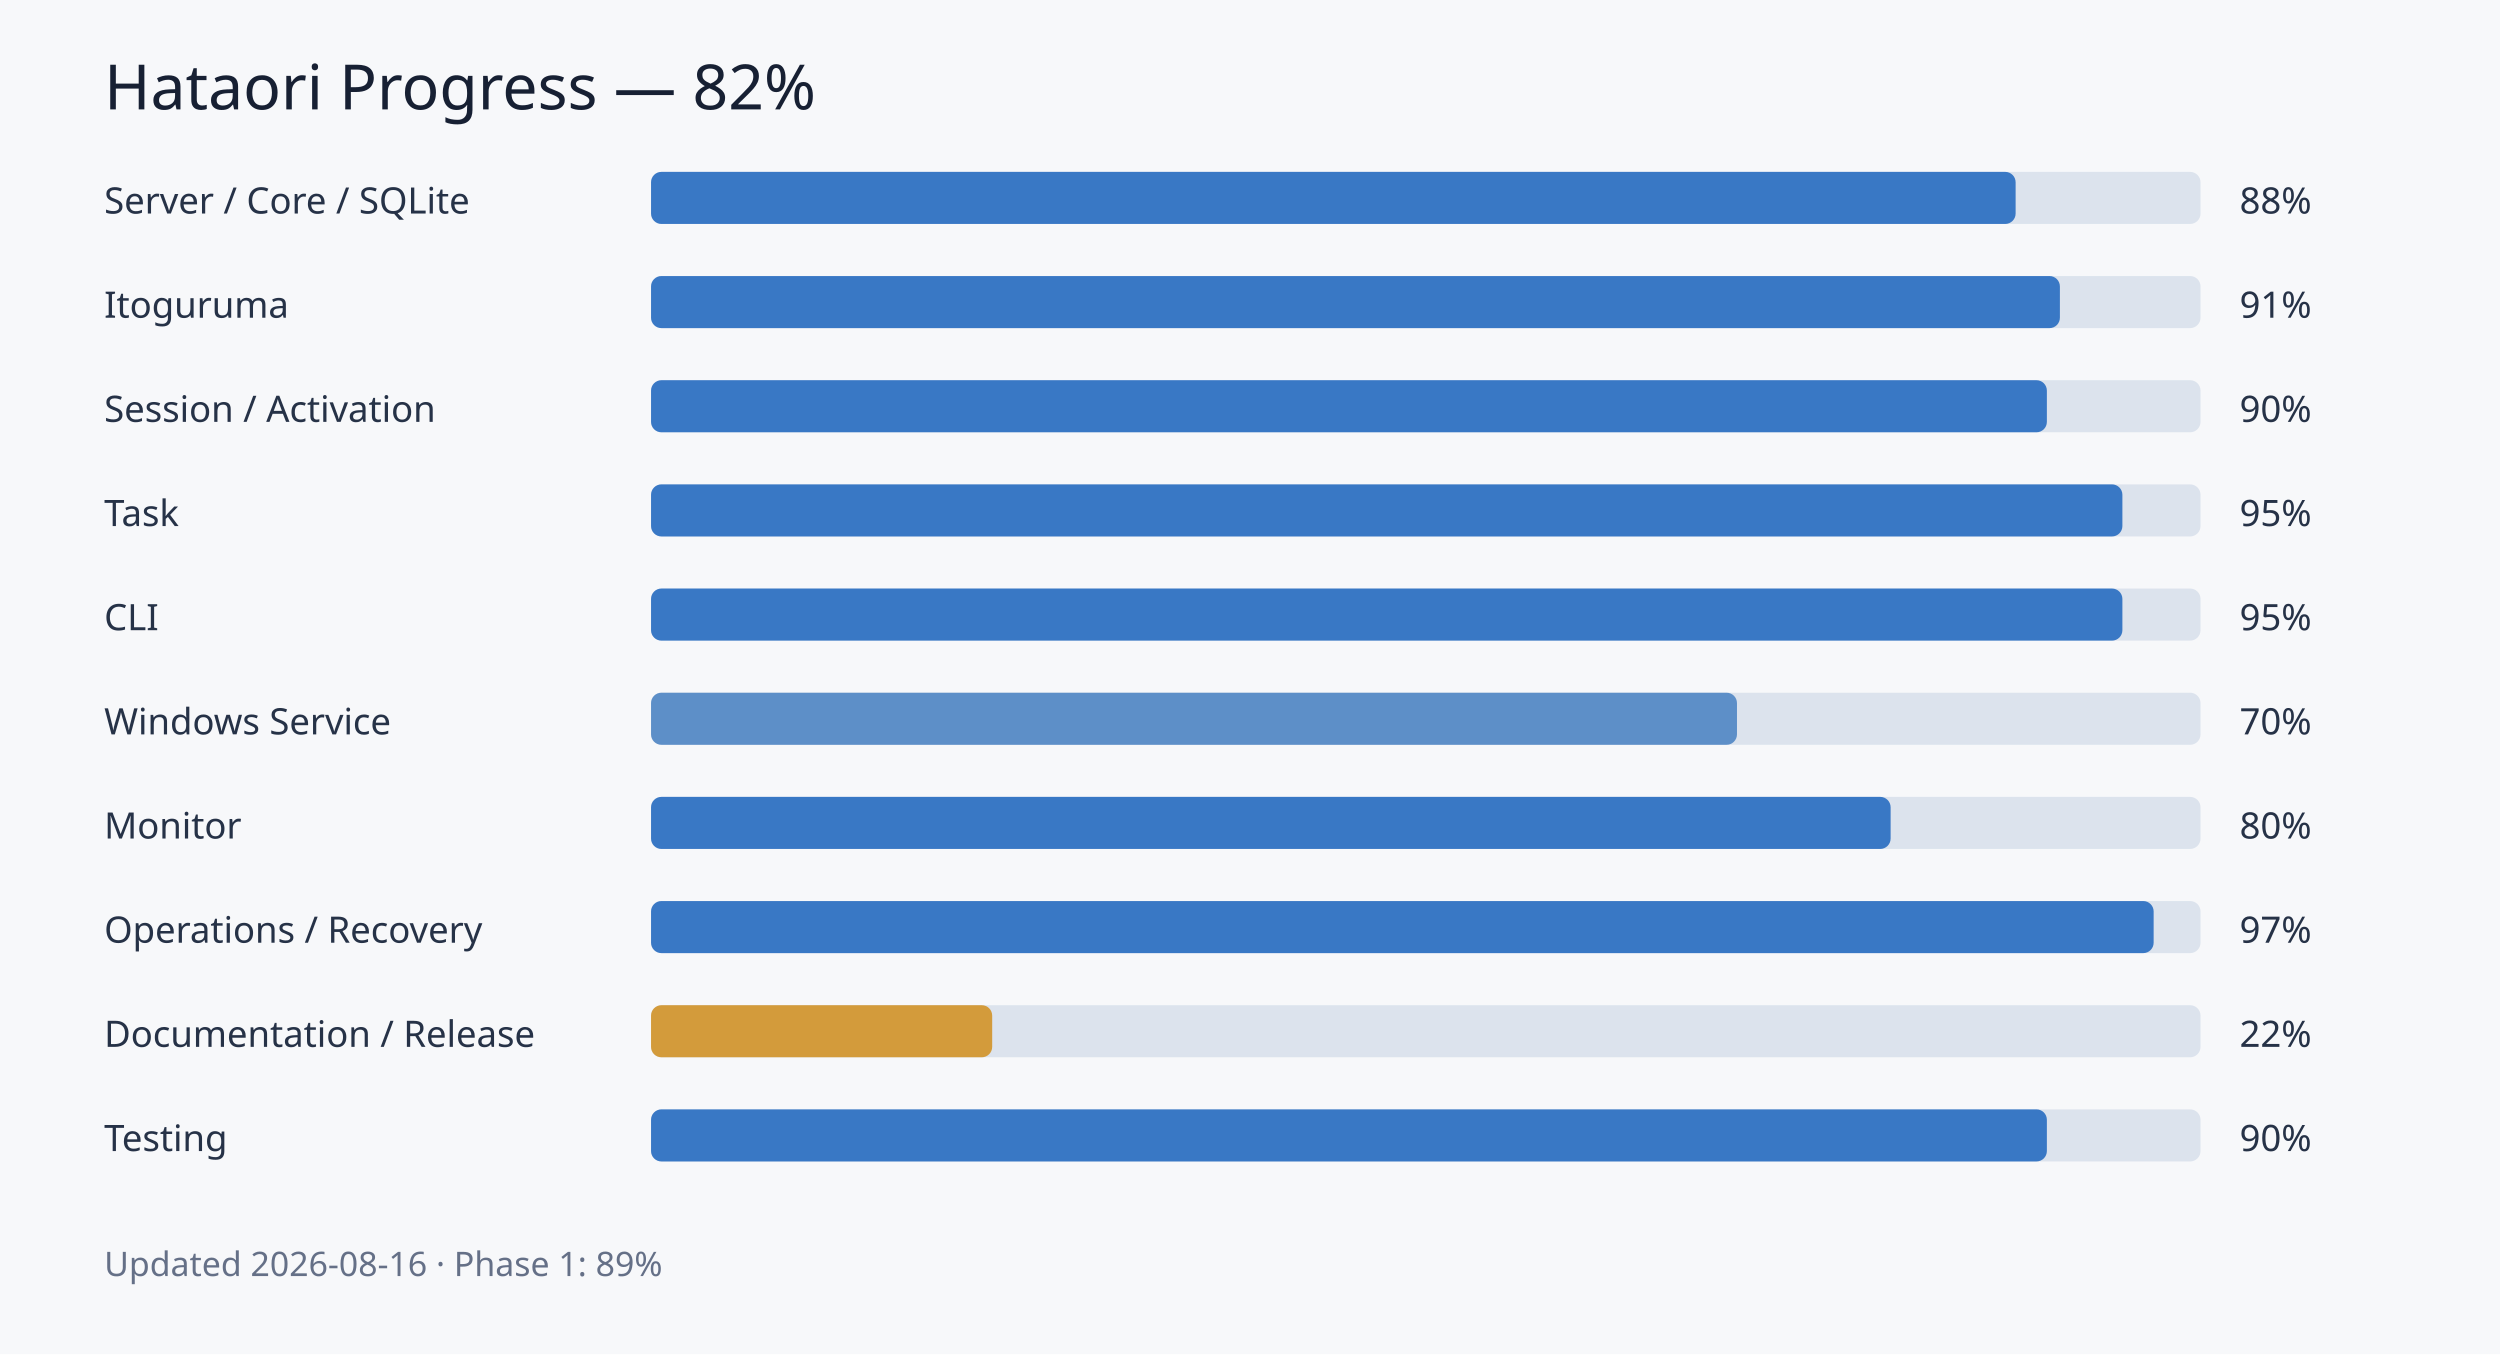
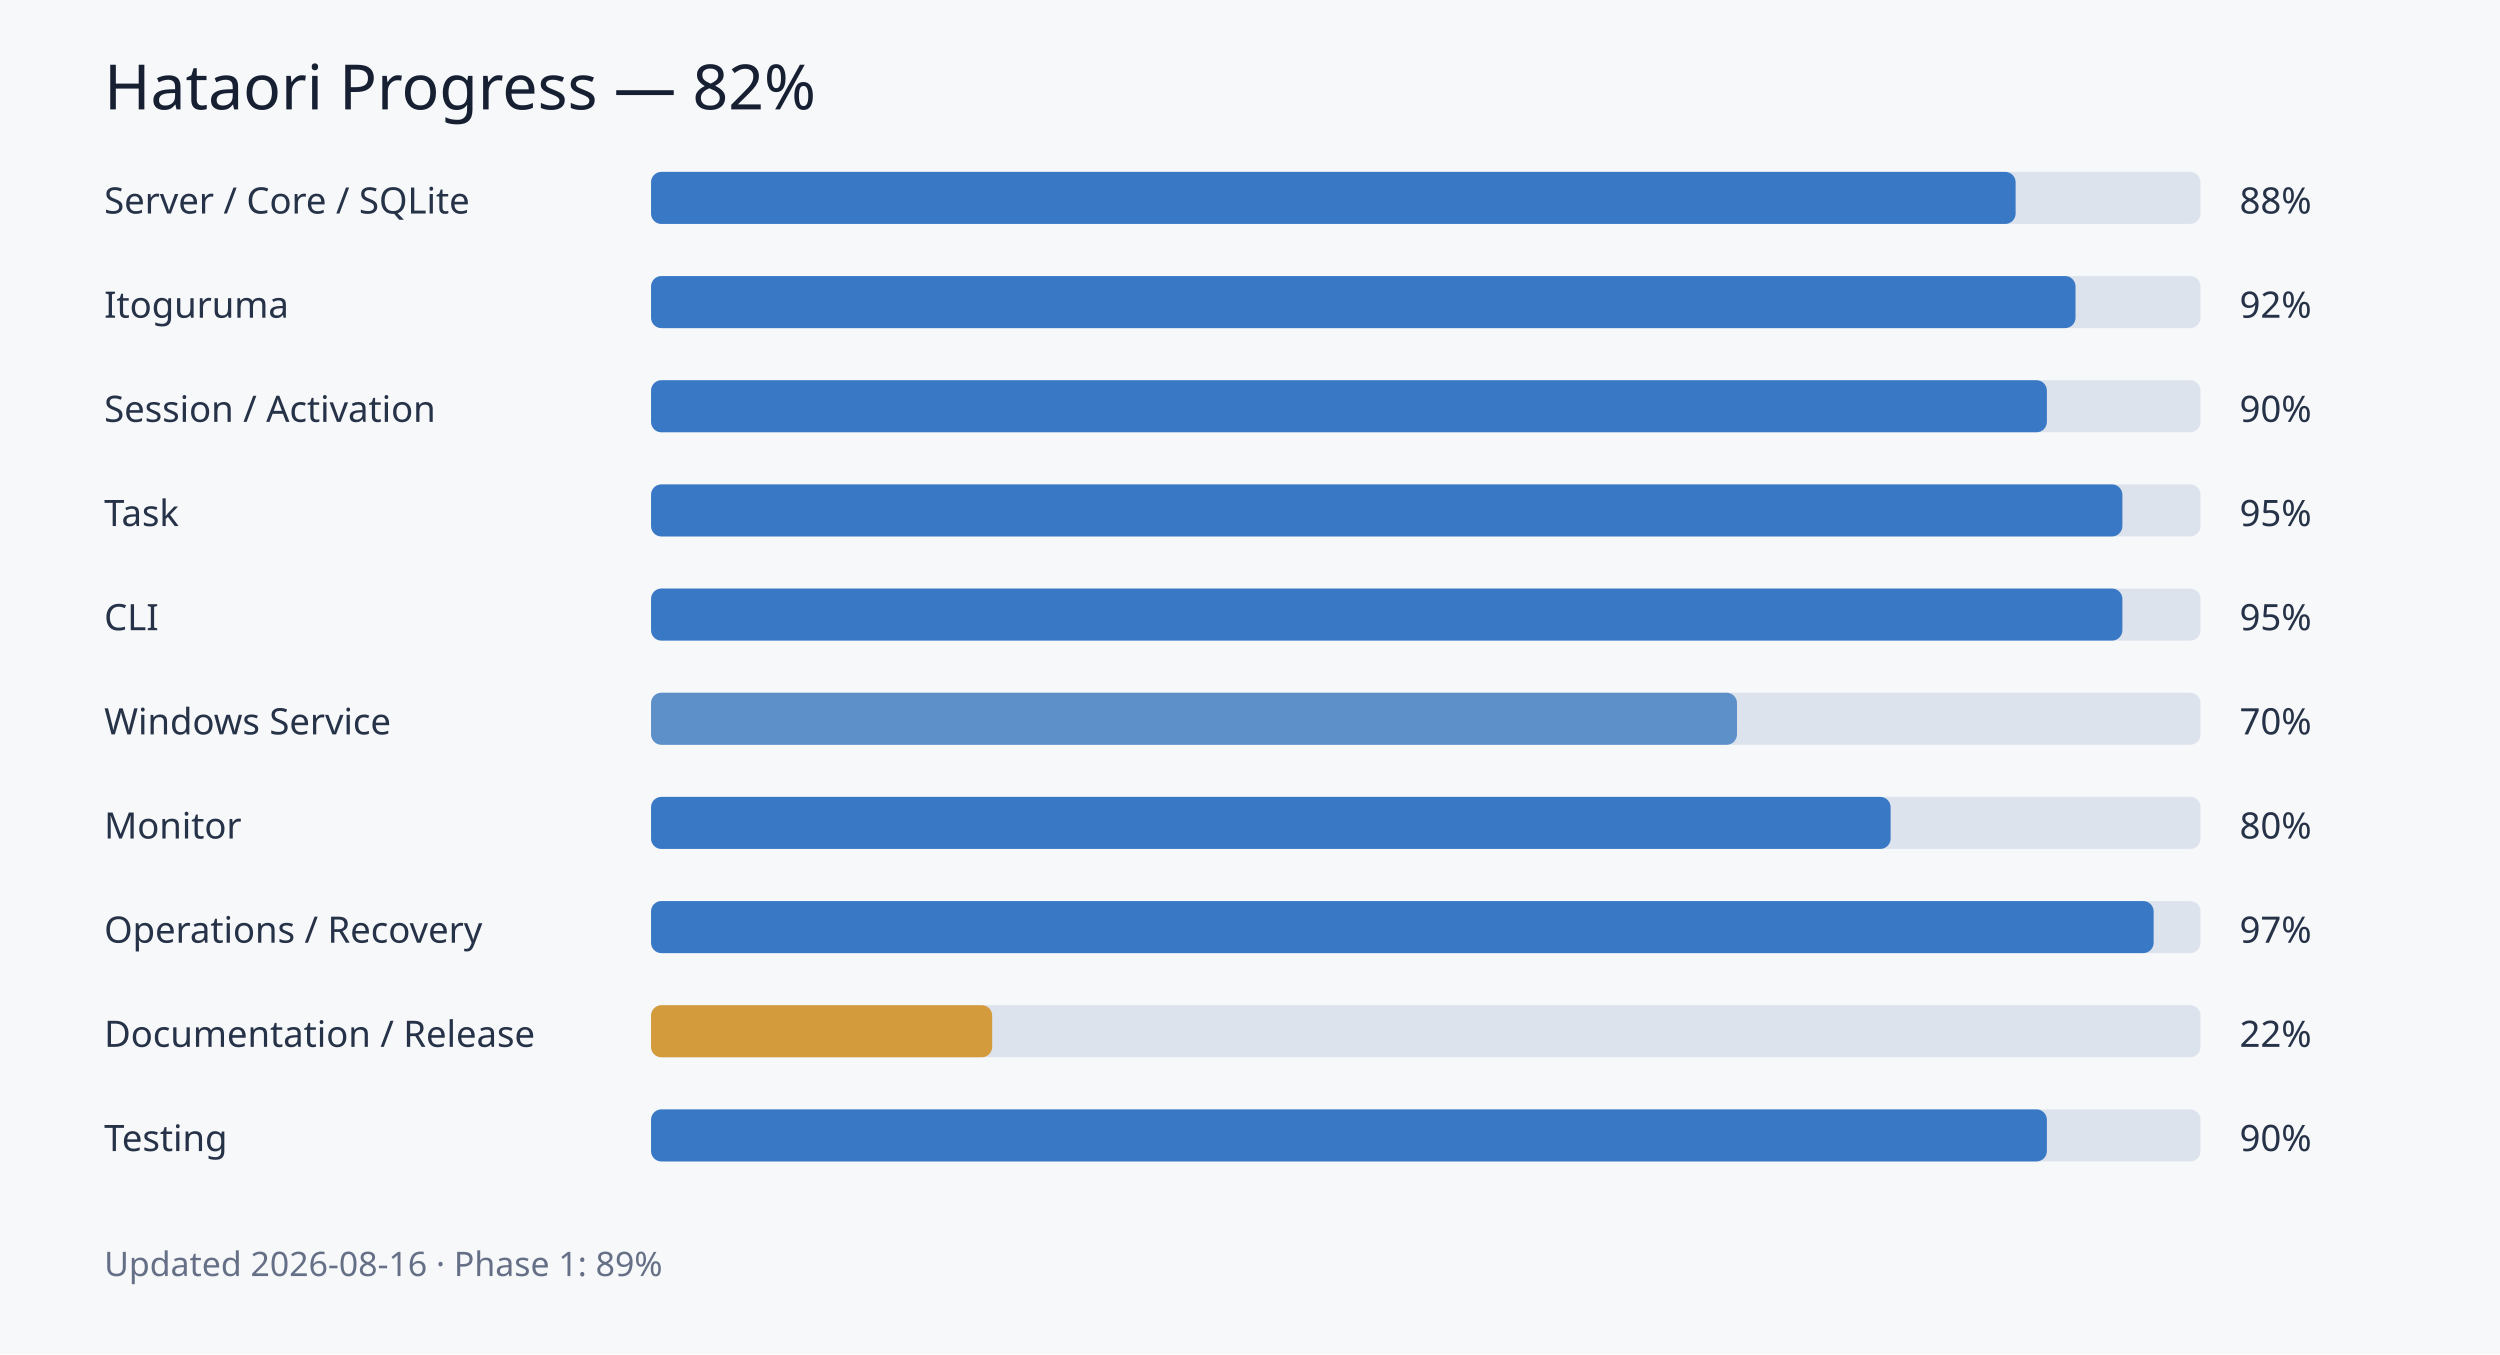
<svg xmlns="http://www.w3.org/2000/svg" width="960" height="520" viewBox="0 0 960 520">
  <rect width="960" height="520" fill="#f7f8fa" />
  <text x="40" y="42" font-family="Segoe UI, sans-serif" font-size="24" fill="#172033">Hataori Progress — 82%</text>
  <g font-family="Segoe UI, sans-serif" font-size="14" fill="#263247">
    <text x="40" y="82">Server / Core / SQLite</text>
    <rect x="250" y="66" width="595" height="20" rx="4" fill="#dce3ed" />
    <rect x="250" y="66" width="524" height="20" rx="4" fill="#3978c5" />
    <text x="860" y="82">88%</text>
    <text x="40" y="122">Itoguruma</text>
    <rect x="250" y="106" width="595" height="20" rx="4" fill="#dce3ed" />
-     <rect x="250" y="106" width="541" height="20" rx="4" fill="#3978c5" />
-     <text x="860" y="122">91%</text>
+     <rect x="250" y="106" width="547" height="20" rx="4" fill="#3978c5" />
+     <text x="860" y="122">92%</text>
    <text x="40" y="162">Session / Activation</text>
    <rect x="250" y="146" width="595" height="20" rx="4" fill="#dce3ed" />
    <rect x="250" y="146" width="536" height="20" rx="4" fill="#3978c5" />
    <text x="860" y="162">90%</text>
    <text x="40" y="202">Task</text>
    <rect x="250" y="186" width="595" height="20" rx="4" fill="#dce3ed" />
    <rect x="250" y="186" width="565" height="20" rx="4" fill="#3978c5" />
    <text x="860" y="202">95%</text>
    <text x="40" y="242">CLI</text>
    <rect x="250" y="226" width="595" height="20" rx="4" fill="#dce3ed" />
    <rect x="250" y="226" width="565" height="20" rx="4" fill="#3978c5" />
    <text x="860" y="242">95%</text>
    <text x="40" y="282">Windows Service</text>
    <rect x="250" y="266" width="595" height="20" rx="4" fill="#dce3ed" />
    <rect x="250" y="266" width="417" height="20" rx="4" fill="#5d8fc8" />
    <text x="860" y="282">70%</text>
    <text x="40" y="322">Monitor</text>
    <rect x="250" y="306" width="595" height="20" rx="4" fill="#dce3ed" />
    <rect x="250" y="306" width="476" height="20" rx="4" fill="#3978c5" />
    <text x="860" y="322">80%</text>
    <text x="40" y="362">Operations / Recovery</text>
    <rect x="250" y="346" width="595" height="20" rx="4" fill="#dce3ed" />
    <rect x="250" y="346" width="577" height="20" rx="4" fill="#3978c5" />
    <text x="860" y="362">97%</text>
    <text x="40" y="402">Documentation / Release</text>
    <rect x="250" y="386" width="595" height="20" rx="4" fill="#dce3ed" />
    <rect x="250" y="386" width="131" height="20" rx="4" fill="#d39b3b" />
    <text x="860" y="402">22%</text>
    <text x="40" y="442">Testing</text>
    <rect x="250" y="426" width="595" height="20" rx="4" fill="#dce3ed" />
    <rect x="250" y="426" width="536" height="20" rx="4" fill="#3978c5" />
    <text x="860" y="442">90%</text>
  </g>
  <text x="40" y="490" font-family="Segoe UI, sans-serif" font-size="13" fill="#657087">Updated 2026-08-16 · Phase 1: 89%</text>
</svg>
